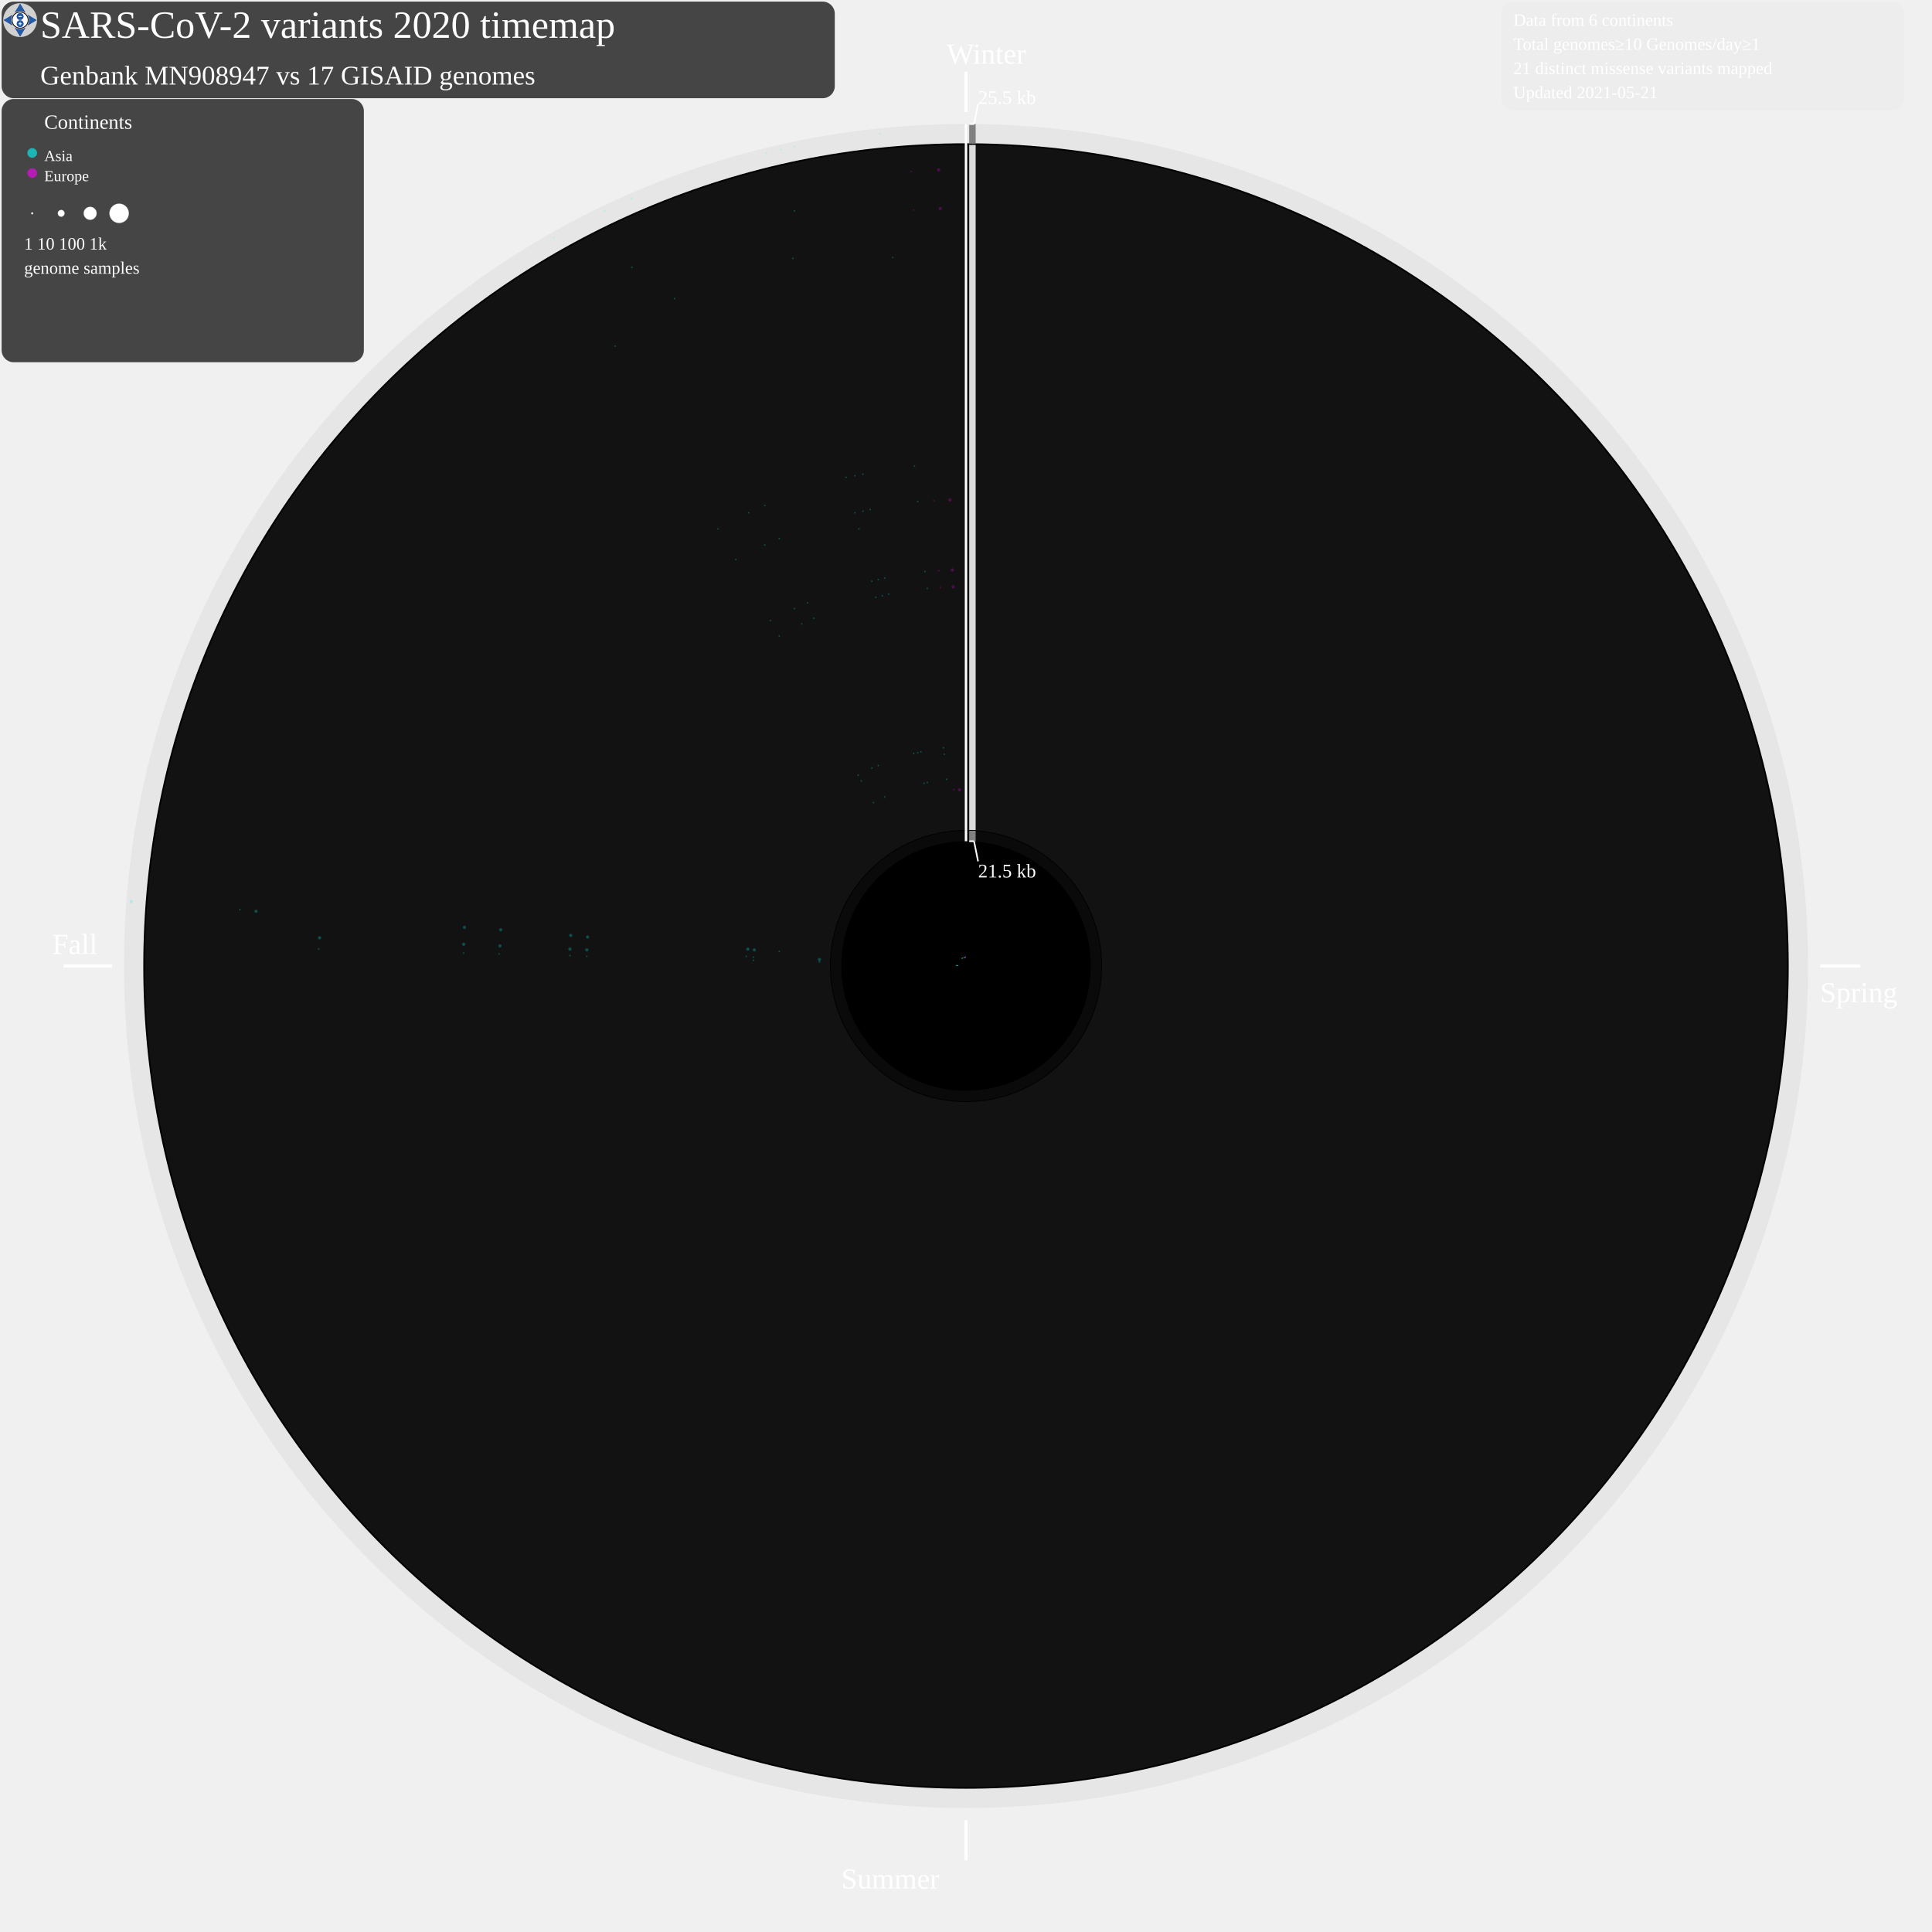
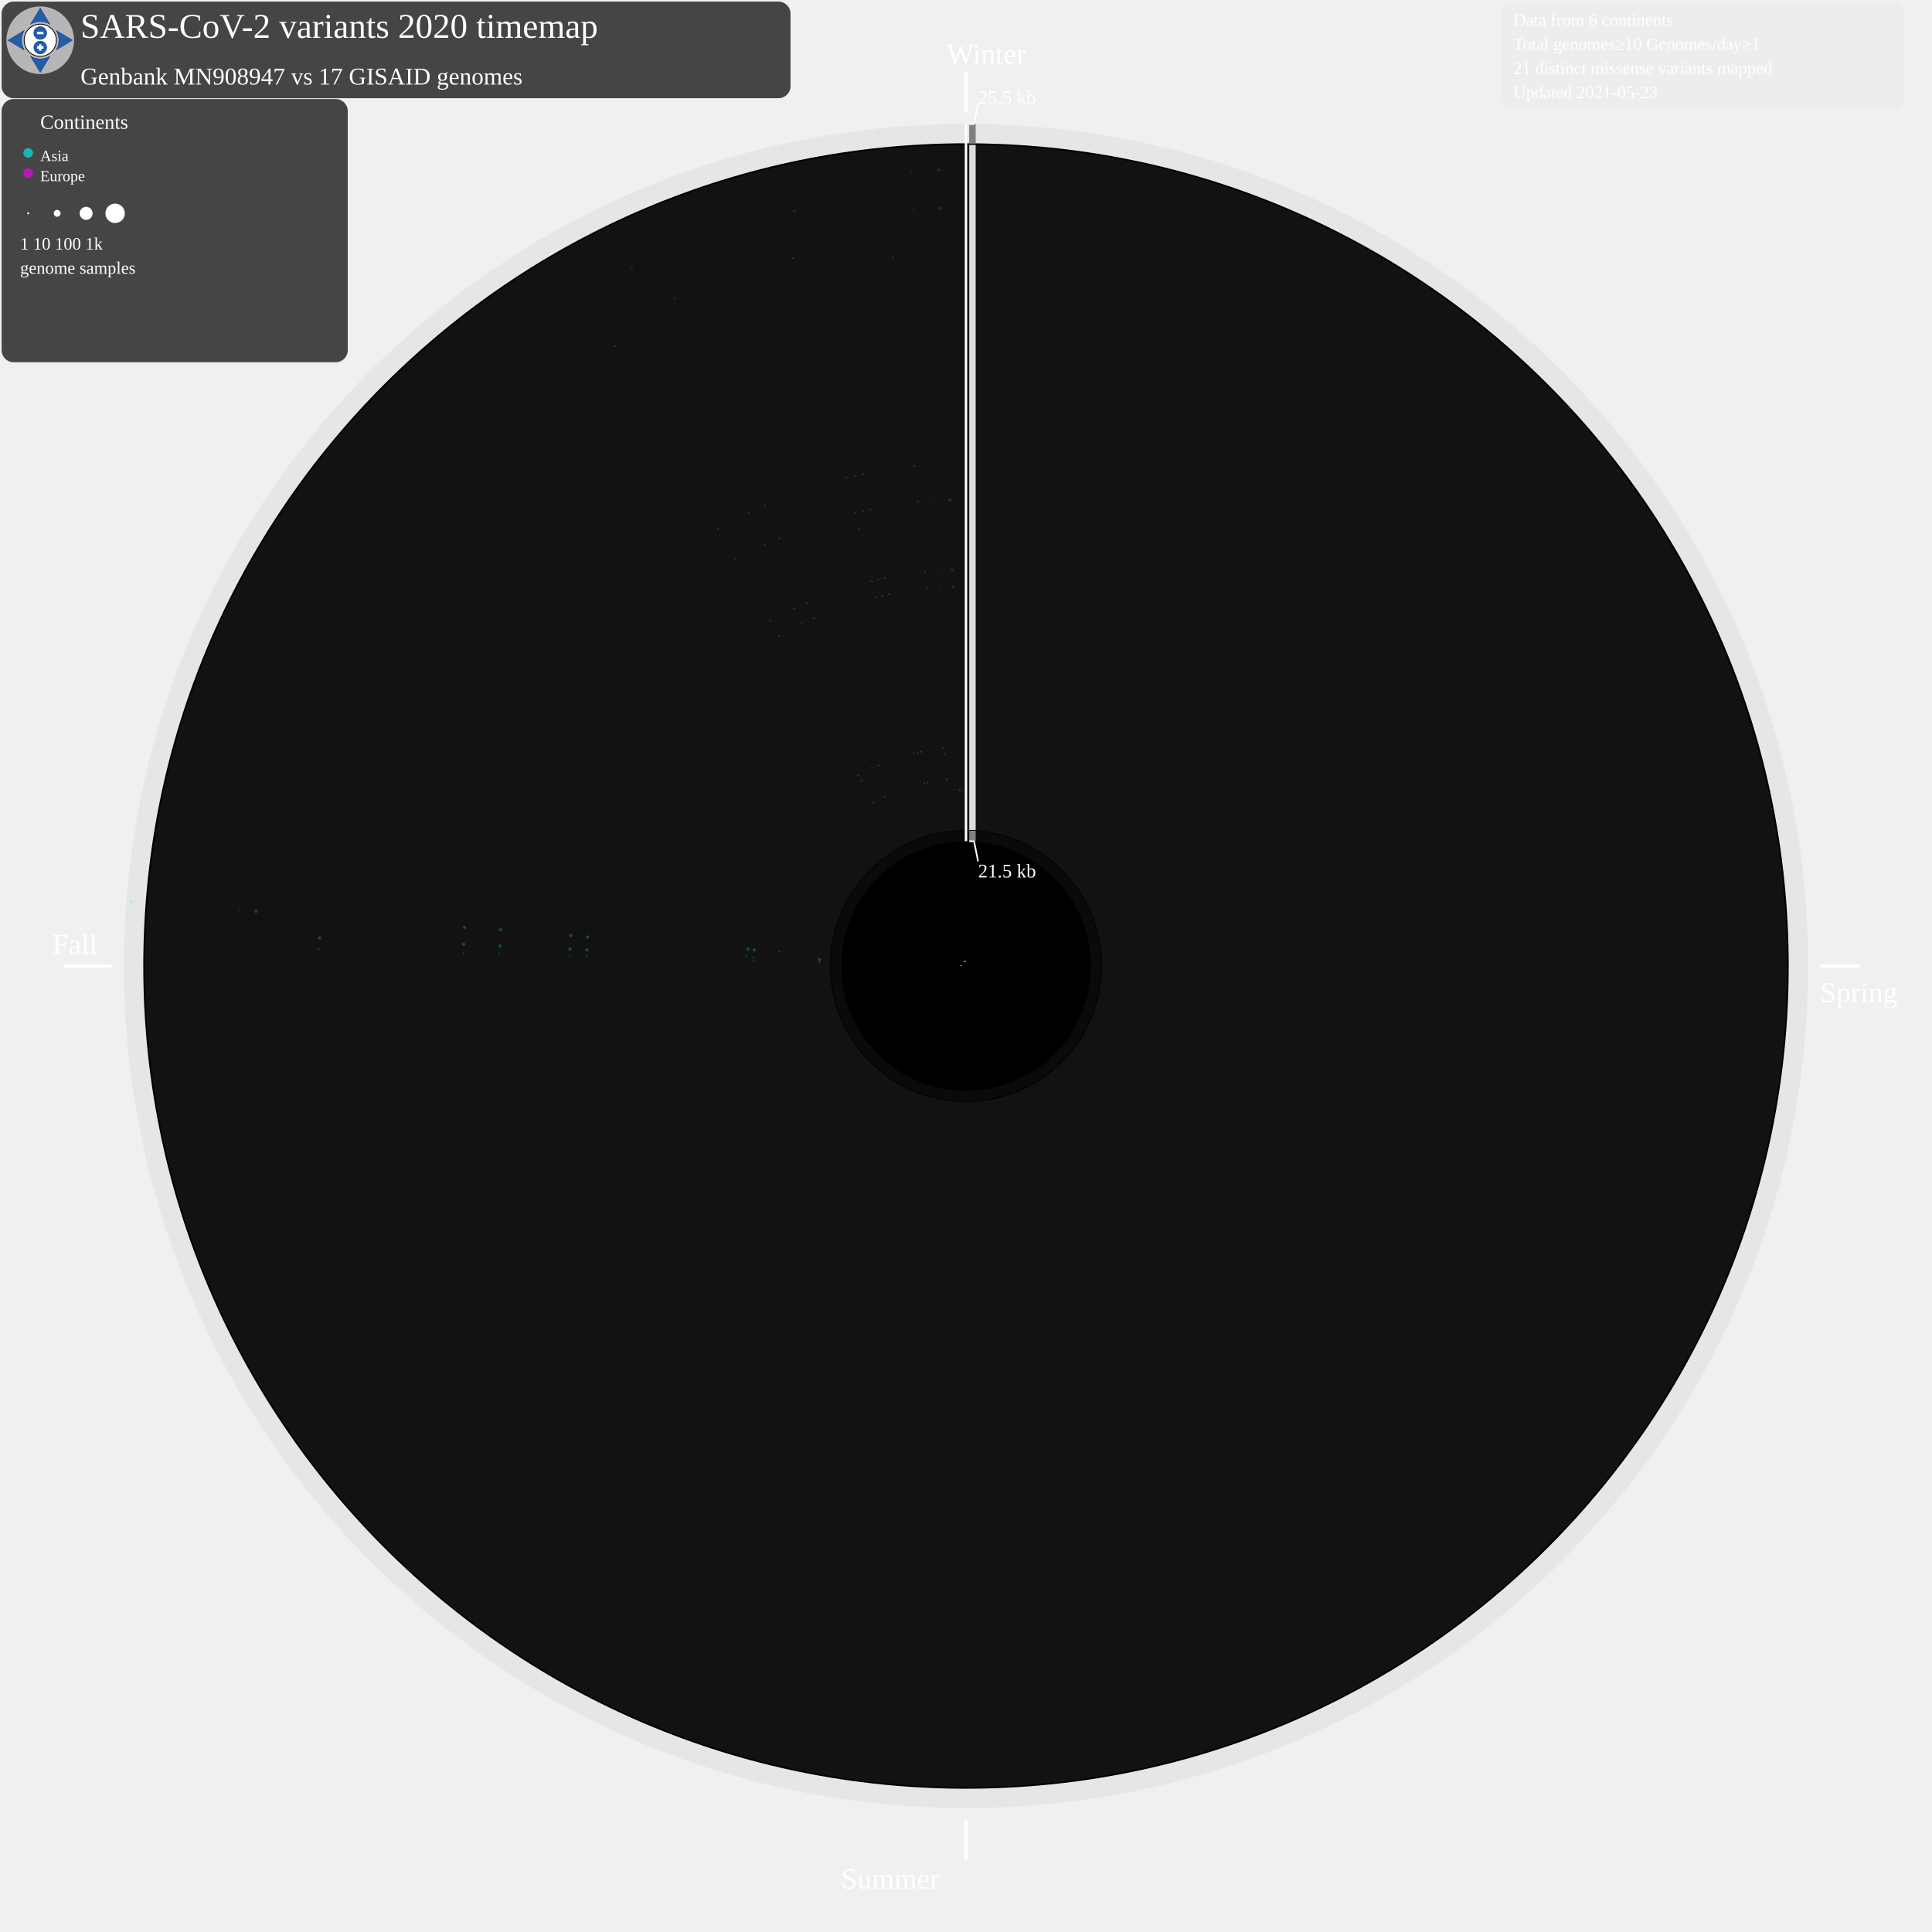
<svg xmlns="http://www.w3.org/2000/svg" width="2400" height="2400" style="background-color:black" viewBox="0 0 2400 2400" id="map-svg">
  <defs>
    <style type="text/css">
	.sb {
	stroke-width:0.8;
	stroke-opacity:50%;
	}
	.compass {
	fill: #fff;
	stroke: #000;
	stroke-width: 1;
	}
	.button {
	fill: #225EA8;
	stroke: #0C2C84;
	stroke-width: 0.5;
	stroke-miterlimit:6;
	stroke-linecap: round;
	}
	.button:hover {
	stroke-width: 1;
	}
	.plus-minus {
	fill: #fff;
	pointer-events: none;
	}
	.cv {
	stroke: none;
	fill-opacity:0.25;
	}
	a:link, a:visited {
	cursor: pointer;
	}
	a:hover, a:active {
	outline: dotted 2px yellow;
	}
	g:hover, g:active {
	outline: dotted 2px yellow;
	}
+ 	.static {
+ 	cursor: not-allowed;
+ 	}
+ 	.draggable, .draggable-group {
+ 	cursor: pointer;
+ 	}
+ 	svg text {
+ 	cursor: default;
+ 	-webkit-user-select: none;
+ 	-moz-user-select: none;
+ 	-ms-user-select: none;
+ 	user-select: none;
+ 	}
	</style>
  </defs>
-   <text font-size="4.0em" x="50" y="47" fill="white">SARS-CoV-2 variants 2020 timemap</text>
-   <g id="matrix-group" transform="matrix(1 0 0 1 0 0)">
+   <text font-size="3.6em" x="100" y="47" fill="white">SARS-CoV-2 variants 2020 timemap</text>
+   <g id="matrix-group" transform="matrix(1 0 0 1 0 0)" class="draggable-group">
    <circle cx="1200" cy="1200" r="1046" style="fill:grey;stroke:black;stroke-width:0;fill-opacity:0.085;" />
    <circle cx="1200" cy="1200" r="1022" style="fill:black;stroke:black;stroke-width:0;fill-opacity:1;" />
    <circle cx="1200" cy="1200" r="1020" style="fill:gainsboro;stroke:black;stroke-width:0;fill-opacity:0.085;" />
    <circle cx="1200" cy="1200" r="169" style="fill:black;stroke:black;stroke-width:0;fill-opacity:1;" />
    <circle cx="1200" cy="1200" r="168" style="fill:grey;stroke:black;stroke-width:0;fill-opacity:0.085;" />
    <circle cx="1200" cy="1200" r="155" style="fill:black;stroke:black;stroke-width:0;fill-opacity:1;" />
    <line x1="1200" y1="89.131" x2="1200" y2="139.131" style="stroke:white;stroke-width:4" />
    <text font-size="3.0em" x="1176" y="79.131" fill="white">Winter</text>
    <line x1="2261" y1="1200" x2="2311" y2="1200" style="stroke:white;stroke-width:4" />
    <text font-size="3.0em" x="2261" y="1245" fill="white">Spring</text>
    <line x1="1200" y1="2261" x2="1200" y2="2311" style="stroke:white;stroke-width:4" />
    <text font-size="3.0em" x="1045" y="2346" fill="white">Summer</text>
    <line x1="139" y1="1200" x2="79" y2="1200" style="stroke:white;stroke-width:4" />
    <text font-size="3.0em" x="65" y="1185" fill="white">Fall</text>
    <g>
      <line x1="1208" y1="1045" x2="1208" y2="1032" style="stroke:grey;stroke-width:8" />
    </g>
    <g>
      <line x1="1208" y1="1031" x2="1208" y2="180" style="stroke:gainsboro;stroke-width:8" />
    </g>
    <g>
      <line x1="1208" y1="178" x2="1208" y2="154" style="stroke:grey;stroke-width:8" />
    </g>
    <line x1="1200" y1="154.131" x2="1200" y2="1045" style="stroke:white;stroke-width:3" />
    <line x1="1204" y1="154.131" x2="1210" y2="154.131" style="stroke:white;stroke-width:2" />
    <line x1="1210" y1="154.131" x2="1215" y2="129.131" style="stroke:white;stroke-width:2" />
    <line x1="1204" y1="1045" x2="1210" y2="1045" style="stroke:white;stroke-width:2" />
    <line x1="1210" y1="1045" x2="1215" y2="1070" style="stroke:white;stroke-width:2" />
    <text font-size="2.0em" x="1215" y="129.131" fill="white">25.5 kb</text>
    <text font-size="2.0em" x="1215" y="1090" fill="white">21.5 kb</text>
    <g>
-       <line x1="1190.0" y1="1199.7" x2="1188.6" y2="1199.7" style="stroke:cyan;" class="sb" />
+       <line x1="1195.0" y1="1199.9" x2="1193.6" y2="1199.8" style="stroke:cyan;" class="sb" />
    </g>
    <g>
      <circle cx="1018" cy="1195" r="1" style="fill:cyan;" class="cv" />
    </g>
    <g>
      <circle cx="936" cy="1193" r="1" style="fill:cyan;" class="cv" />
    </g>
    <g>
      <circle cx="729" cy="1188" r="1" style="fill:cyan;" class="cv" />
    </g>
    <g>
      <circle cx="708" cy="1187" r="1" style="fill:cyan;" class="cv" />
    </g>
    <g>
      <circle cx="620" cy="1185" r="1" style="fill:cyan;" class="cv" />
    </g>
    <g>
      <circle cx="576" cy="1184" r="1" style="fill:cyan;" class="cv" />
    </g>
    <g>
      <circle cx="396" cy="1179" r="1" style="fill:cyan;" class="cv" />
    </g>
    <g>
-       <line x1="1190.0" y1="1199.6" x2="1187.3" y2="1199.5" style="stroke:cyan;" class="sb" />
+       <line x1="1195.0" y1="1199.8" x2="1192.3" y2="1199.7" style="stroke:cyan;" class="sb" />
    </g>
    <g>
      <circle cx="1018" cy="1192" r="2" style="fill:cyan;" class="cv" />
    </g>
    <g>
      <circle cx="936" cy="1189" r="1" style="fill:cyan;" class="cv" />
    </g>
    <g>
      <circle cx="927" cy="1188" r="1" style="fill:cyan;" class="cv" />
    </g>
    <g>
      <circle cx="729" cy="1180" r="2" style="fill:cyan;" class="cv" />
    </g>
    <g>
      <circle cx="708" cy="1179" r="2" style="fill:cyan;" class="cv" />
    </g>
    <g>
      <circle cx="621" cy="1175" r="2" style="fill:cyan;" class="cv" />
    </g>
    <g>
      <circle cx="576" cy="1173" r="2" style="fill:cyan;" class="cv" />
    </g>
    <g>
      <circle cx="397" cy="1165" r="2" style="fill:cyan;" class="cv" />
    </g>
    <g>
-       <line x1="1190.0" y1="1199.2" x2="1187.9" y2="1199.1" style="stroke:cyan;" class="sb" />
+       <line x1="1195.0" y1="1199.6" x2="1192.9" y2="1199.4" style="stroke:cyan;" class="sb" />
    </g>
    <g>
      <circle cx="968" cy="1182" r="1" style="fill:cyan;" class="cv" />
    </g>
    <g>
      <circle cx="937" cy="1180" r="2" style="fill:cyan;" class="cv" />
    </g>
    <g>
      <circle cx="929" cy="1179" r="2" style="fill:cyan;" class="cv" />
    </g>
    <g>
      <circle cx="730" cy="1164" r="2" style="fill:cyan;" class="cv" />
    </g>
    <g>
      <circle cx="709" cy="1162" r="2" style="fill:cyan;" class="cv" />
    </g>
    <g>
      <circle cx="622" cy="1155" r="2" style="fill:cyan;" class="cv" />
    </g>
    <g>
      <circle cx="577" cy="1152" r="2" style="fill:cyan;" class="cv" />
    </g>
    <g>
      <circle cx="318" cy="1132" r="2" style="fill:cyan;" class="cv" />
    </g>
    <g>
      <circle cx="298" cy="1130" r="1" style="fill:cyan;" class="cv" />
    </g>
    <g>
      <circle cx="163" cy="1120" r="2" style="fill:cyan;" class="cv" />
    </g>
    <g>
-       <line x1="1195.1" y1="1191.3" x2="1194.4" y2="1190.1" style="stroke:cyan;" class="sb" />
+       <line x1="1197.5" y1="1195.6" x2="1196.9" y2="1194.5" style="stroke:cyan;" class="sb" />
    </g>
    <g>
      <circle cx="1085" cy="997" r="1" style="fill:cyan;" class="cv" />
    </g>
    <g>
      <circle cx="1070" cy="970" r="1" style="fill:cyan;" class="cv" />
    </g>
    <g>
      <circle cx="1066" cy="963" r="1" style="fill:cyan;" class="cv" />
    </g>
    <g>
      <circle cx="968" cy="790" r="1" style="fill:cyan;" class="cv" />
    </g>
    <g>
      <circle cx="957" cy="771" r="1" style="fill:cyan;" class="cv" />
    </g>
    <g>
      <circle cx="914" cy="695" r="1" style="fill:cyan;" class="cv" />
    </g>
    <g>
      <circle cx="892" cy="657" r="1" style="fill:cyan;" class="cv" />
    </g>
    <g>
      <circle cx="764" cy="430" r="1" style="fill:cyan;" class="cv" />
    </g>
    <g>
      <circle cx="688" cy="295" r="1" style="fill:cyan;" class="cv" />
    </g>
    <g>
-       <line x1="1195.7" y1="1191.0" x2="1195.1" y2="1189.8" style="stroke:cyan;" class="sb" />
+       <line x1="1197.8" y1="1195.5" x2="1197.3" y2="1194.3" style="stroke:cyan;" class="sb" />
    </g>
    <g>
      <circle cx="1099" cy="990" r="1" style="fill:cyan;" class="cv" />
    </g>
    <g>
      <circle cx="1083" cy="954" r="1" style="fill:cyan;" class="cv" />
    </g>
    <g>
      <circle cx="996" cy="775" r="1" style="fill:cyan;" class="cv" />
    </g>
    <g>
      <circle cx="987" cy="756" r="1" style="fill:cyan;" class="cv" />
    </g>
    <g>
      <circle cx="950" cy="677" r="1" style="fill:cyan;" class="cv" />
    </g>
    <g>
      <circle cx="930" cy="637" r="1" style="fill:cyan;" class="cv" />
    </g>
    <g>
      <circle cx="785" cy="332" r="1" style="fill:cyan;" class="cv" />
    </g>
    <g>
      <circle cx="751" cy="262" r="1" style="fill:cyan;" class="cv" />
    </g>
    <g>
-       <line x1="1196.0" y1="1190.8" x2="1195.5" y2="1189.6" style="stroke:cyan;" class="sb" />
+       <line x1="1198.0" y1="1195.4" x2="1197.5" y2="1194.2" style="stroke:cyan;" class="sb" />
    </g>
    <g>
      <circle cx="1091" cy="951" r="1" style="fill:cyan;" class="cv" />
    </g>
    <g>
      <circle cx="1011" cy="768" r="1" style="fill:cyan;" class="cv" />
    </g>
    <g>
      <circle cx="1003" cy="749" r="1" style="fill:cyan;" class="cv" />
    </g>
    <g>
      <circle cx="968" cy="669" r="1" style="fill:cyan;" class="cv" />
    </g>
    <g>
      <circle cx="950" cy="628" r="1" style="fill:cyan;" class="cv" />
    </g>
    <g>
      <circle cx="838" cy="371" r="1" style="fill:cyan;" class="cv" />
    </g>
    <g>
      <circle cx="784" cy="247" r="1" style="fill:cyan;" class="cv" />
    </g>
    <g>
-       <line x1="1197.6" y1="1190.3" x2="1197.3" y2="1189.0" style="stroke:cyan;" class="sb" />
+       <line x1="1198.8" y1="1195.1" x2="1198.5" y2="1193.8" style="stroke:cyan;" class="sb" />
    </g>
    <g>
      <circle cx="1135" cy="936" r="1" style="fill:cyan;" class="cv" />
    </g>
    <g>
      <circle cx="1088" cy="742" r="1" style="fill:cyan;" class="cv" />
    </g>
    <g>
      <circle cx="1083" cy="722" r="1" style="fill:cyan;" class="cv" />
    </g>
    <g>
      <circle cx="1067" cy="657" r="1" style="fill:cyan;" class="cv" />
    </g>
    <g>
      <circle cx="1062" cy="637" r="1" style="fill:cyan;" class="cv" />
    </g>
    <g>
      <circle cx="1051" cy="593" r="1" style="fill:cyan;" class="cv" />
    </g>
    <g>
      <circle cx="985" cy="321" r="1" style="fill:cyan;" class="cv" />
    </g>
    <g>
      <circle cx="952" cy="190" r="1" style="fill:cyan;" class="cv" />
    </g>
    <g>
-       <line x1="1197.8" y1="1190.2" x2="1197.5" y2="1188.9" style="stroke:cyan;" class="sb" />
+       <line x1="1198.9" y1="1195.1" x2="1198.6" y2="1193.8" style="stroke:cyan;" class="sb" />
    </g>
    <g>
      <circle cx="1148" cy="973" r="1" style="fill:cyan;" class="cv" />
    </g>
    <g>
      <circle cx="1140" cy="935" r="1" style="fill:cyan;" class="cv" />
    </g>
    <g>
      <circle cx="1096" cy="740" r="1" style="fill:cyan;" class="cv" />
    </g>
    <g>
      <circle cx="1091" cy="720" r="1" style="fill:cyan;" class="cv" />
    </g>
    <g>
      <circle cx="1072" cy="635" r="1" style="fill:cyan;" class="cv" />
    </g>
    <g>
      <circle cx="1062" cy="591" r="1" style="fill:cyan;" class="cv" />
    </g>
    <g>
      <circle cx="987" cy="262" r="1" style="fill:cyan;" class="cv" />
    </g>
    <g>
      <circle cx="970" cy="186" r="1" style="fill:cyan;" class="cv" />
    </g>
    <g>
-       <line x1="1198.0" y1="1190.2" x2="1197.7" y2="1188.9" style="stroke:cyan;" class="sb" />
+       <line x1="1199.0" y1="1195.1" x2="1198.7" y2="1193.8" style="stroke:cyan;" class="sb" />
    </g>
    <g>
      <circle cx="1152" cy="972" r="1" style="fill:cyan;" class="cv" />
    </g>
    <g>
      <circle cx="1144" cy="934" r="1" style="fill:cyan;" class="cv" />
    </g>
    <g>
      <circle cx="1104" cy="738" r="1" style="fill:cyan;" class="cv" />
    </g>
    <g>
      <circle cx="1099" cy="718" r="1" style="fill:cyan;" class="cv" />
    </g>
    <g>
      <circle cx="1081" cy="633" r="1" style="fill:cyan;" class="cv" />
    </g>
    <g>
      <circle cx="1072" cy="589" r="1" style="fill:cyan;" class="cv" />
    </g>
    <g>
      <circle cx="987" cy="182" r="1" style="fill:cyan;" class="cv" />
    </g>
    <g>
-       <line x1="1199.0" y1="1190.1" x2="1198.8" y2="1188.7" style="stroke:cyan;" class="sb" />
+       <line x1="1199.5" y1="1195.0" x2="1199.3" y2="1193.7" style="stroke:cyan;" class="sb" />
    </g>
    <g>
      <circle cx="1176" cy="968" r="1" style="fill:cyan;" class="cv" />
    </g>
    <g>
      <circle cx="1173" cy="937" r="1" style="fill:cyan;" class="cv" />
    </g>
    <g>
      <circle cx="1172" cy="929" r="1" style="fill:cyan;" class="cv" />
    </g>
    <g>
      <circle cx="1152" cy="731" r="1" style="fill:cyan;" class="cv" />
    </g>
    <g>
      <circle cx="1149" cy="710" r="1" style="fill:cyan;" class="cv" />
    </g>
    <g>
      <circle cx="1140" cy="623" r="1" style="fill:cyan;" class="cv" />
    </g>
    <g>
      <circle cx="1136" cy="579" r="1" style="fill:cyan;" class="cv" />
    </g>
    <g>
      <circle cx="1109" cy="320" r="1" style="fill:cyan;" class="cv" />
    </g>
    <g>
      <circle cx="1093" cy="166" r="1" style="fill:cyan;" class="cv" />
    </g>
    <g>
-       <line x1="1199.3" y1="1190.0" x2="1199.2" y2="1188.7" style="stroke:fuchsia;" class="sb" />
+       <line x1="1199.7" y1="1195.0" x2="1199.6" y2="1193.7" style="stroke:fuchsia;" class="sb" />
    </g>
    <g>
      <circle cx="1185" cy="981" r="1" style="fill:fuchsia;" class="cv" />
    </g>
    <g>
      <circle cx="1168" cy="730" r="1" style="fill:fuchsia;" class="cv" />
    </g>
    <g>
      <circle cx="1166" cy="709" r="1" style="fill:fuchsia;" class="cv" />
    </g>
    <g>
      <circle cx="1160" cy="622" r="1" style="fill:fuchsia;" class="cv" />
    </g>
    <g>
      <circle cx="1135" cy="261" r="1" style="fill:fuchsia;" class="cv" />
    </g>
    <g>
      <circle cx="1132" cy="213" r="1" style="fill:fuchsia;" class="cv" />
    </g>
    <g>
-       <line x1="1199.7" y1="1190.0" x2="1199.6" y2="1187.3" style="stroke:fuchsia;" class="sb" />
+       <line x1="1199.8" y1="1195.0" x2="1199.7" y2="1192.3" style="stroke:fuchsia;" class="sb" />
    </g>
    <g>
      <circle cx="1192" cy="981" r="2" style="fill:fuchsia;" class="cv" />
    </g>
    <g>
      <circle cx="1184" cy="729" r="2" style="fill:fuchsia;" class="cv" />
    </g>
    <g>
      <circle cx="1183" cy="708" r="2" style="fill:fuchsia;" class="cv" />
    </g>
    <g>
      <circle cx="1180" cy="621" r="2" style="fill:fuchsia;" class="cv" />
    </g>
    <g>
      <circle cx="1168" cy="259" r="2" style="fill:fuchsia;" class="cv" />
    </g>
    <g>
      <circle cx="1166" cy="211" r="2" style="fill:fuchsia;" class="cv" />
    </g>
  </g>
-   <rect x="2" y="2" width="1035" height="120" rx="15" style="fill:#1B1B1B;stroke-width:0;fill-opacity:0.8;" />
+   <rect x="2" y="2" width="980" height="120" rx="15" style="fill:#1B1B1B;stroke-width:0;fill-opacity:0.8;" />
  <a href="https://bcgsc.github.io/SARS2/">
-     <text font-size="4.0em" x="50" y="47" fill="white">SARS-CoV-2 variants 2020 timemap</text>
+     <text font-size="3.6em" x="100" y="47" fill="white">SARS-CoV-2 variants 2020 timemap</text>
  </a>
-   <text font-size="2.8em" x="50" y="105" fill="white">Genbank MN908947 vs 17 GISAID genomes</text>
-   <circle cx="25" cy="25" r="21" fill="white" opacity="0.75" />
-   <path class="button" d="M25 5 l6 10 a20 35 0 0 0 -12 0z" />
-   <path class="button" d="M5 25 l10 -6 a35 20 0 0 0 0 12z" />
-   <path class="button" d="M25 45 l6 -10 a20, 35 0 0,1 -12,0z" />
-   <path class="button" d="M45 25 l-10 -6 a35 20 0 0 1 0 12z" />
-   <circle class="compass" cx="25" cy="25" r="10" />
-   <circle class="button" cx="25" cy="20.5" r="4" />
-   <circle class="button" cx="25" cy="29.5" r="4" />
-   <rect class="plus-minus" x="23" y="20" width="4" height="1" />
-   <rect class="plus-minus" x="23" y="29" width="4" height="1" />
-   <rect class="plus-minus" x="24.5" y="27.5" width="1" height="4" />
-   <rect x="2" y="123" width="450" height="327" rx="15" style="fill:#1B1B1B;stroke-width:0;fill-opacity:0.8;" />
-   <text font-size="2.1em" x="55" y="160" fill="white">Continents</text>
-   <circle cx="40" cy="190" r="6" style="fill:cyan;stroke:black;stroke-width:0;fill-opacity:0.6;" />
-   <text font-size="1.6em" x="55" y="200" fill="white">Asia</text>
-   <circle cx="40" cy="215" r="6" style="fill:fuchsia;stroke:black;stroke-width:0;fill-opacity:0.6;" />
-   <text font-size="1.6em" x="55" y="225" fill="white">Europe</text>
-   <circle cx="40" cy="265" r="1.204" style="fill:white;stroke:lightgrey;stroke-width:0.2;" />
-   <circle cx="76" cy="265" r="4.166" style="fill:white;stroke:lightgrey;stroke-width:0.2;" />
-   <circle cx="112" cy="265" r="8.017" style="fill:white;stroke:lightgrey;stroke-width:0.2;" />
-   <circle cx="148" cy="265" r="12.002" style="fill:white;stroke:lightgrey;stroke-width:0.2;" />
-   <text font-size="1.8em" x="30" y="310" fill="white">1      10        100        1k</text>
-   <text font-size="1.8em" x="30" y="340" fill="white">genome samples</text>
+   <text font-size="2.5em" x="100" y="105" fill="white">Genbank MN908947 vs 17 GISAID genomes</text>
+   <circle cx="50" cy="50" r="42" fill="gainsboro" opacity="0.75" />
+   <path class="button" d="M50 10 l12   20 a40, 70 0 0,0 -24,  0z" />
+   <path class="button" d="M10 50 l20  -12 a70, 40 0 0,0   0, 24z" />
+   <path class="button" d="M50 90 l12  -20 a40, 70 0 0,1 -24,  0z" />
+   <path class="button" d="M90 50 l-20 -12 a70, 40 0 0,1   0, 24z" />
+   <circle class="compass" cx="50" cy="50" r="20" />
+   <circle class="button" cx="50" cy="41" r="8" />
+   <circle class="button" cx="50" cy="59" r="8" />
+   <rect class="plus-minus" x="46" y="39.5" width="8" height="3" />
+   <rect class="plus-minus" x="46" y="57.5" width="8" height="3" />
+   <rect class="plus-minus" x="48.5" y="55" width="3" height="8" />
+   <rect x="2" y="123" width="430" height="327" rx="15" style="fill:#1B1B1B;stroke-width:0;fill-opacity:0.8;" />
+   <text font-size="2.1em" x="50" y="160" fill="white">Continents</text>
+   <circle cx="35" cy="190" r="6" style="fill:cyan;stroke:black;stroke-width:0;fill-opacity:0.6;" />
+   <text font-size="1.6em" x="50" y="200" fill="white">Asia</text>
+   <circle cx="35" cy="215" r="6" style="fill:fuchsia;stroke:black;stroke-width:0;fill-opacity:0.6;" />
+   <text font-size="1.6em" x="50" y="225" fill="white">Europe</text>
+   <circle cx="35" cy="265" r="1.204" style="fill:white;stroke:lightgrey;stroke-width:0.2;" />
+   <circle cx="71" cy="265" r="4.166" style="fill:white;stroke:lightgrey;stroke-width:0.2;" />
+   <circle cx="107" cy="265" r="8.017" style="fill:white;stroke:lightgrey;stroke-width:0.2;" />
+   <circle cx="143" cy="265" r="12.002" style="fill:white;stroke:lightgrey;stroke-width:0.2;" />
+   <text font-size="1.8em" x="25" y="310" fill="white">1      10        100        1k</text>
+   <text font-size="1.8em" x="25" y="340" fill="white">genome samples</text>
  <rect x="1865" y="2" width="500" height="135" rx="15" style="fill:gainsboro;stroke-width:0;fill-opacity:0.15;" />
  <text font-size="1.8em" x="1880" y="32" fill="white">Data from 6 continents</text>
  <text font-size="1.8em" x="1880" y="62" fill="white">Total genomes≥10  Genomes/day≥1</text>
  <text font-size="1.8em" x="1880" y="92" fill="white">21 distinct missense variants mapped</text>
-   <text font-size="1.8em" x="1880" y="122" fill="white">Updated 2021-05-21</text>
+   <text font-size="1.8em" x="1880" y="122" fill="white">Updated 2021-05-23</text>
</svg>
